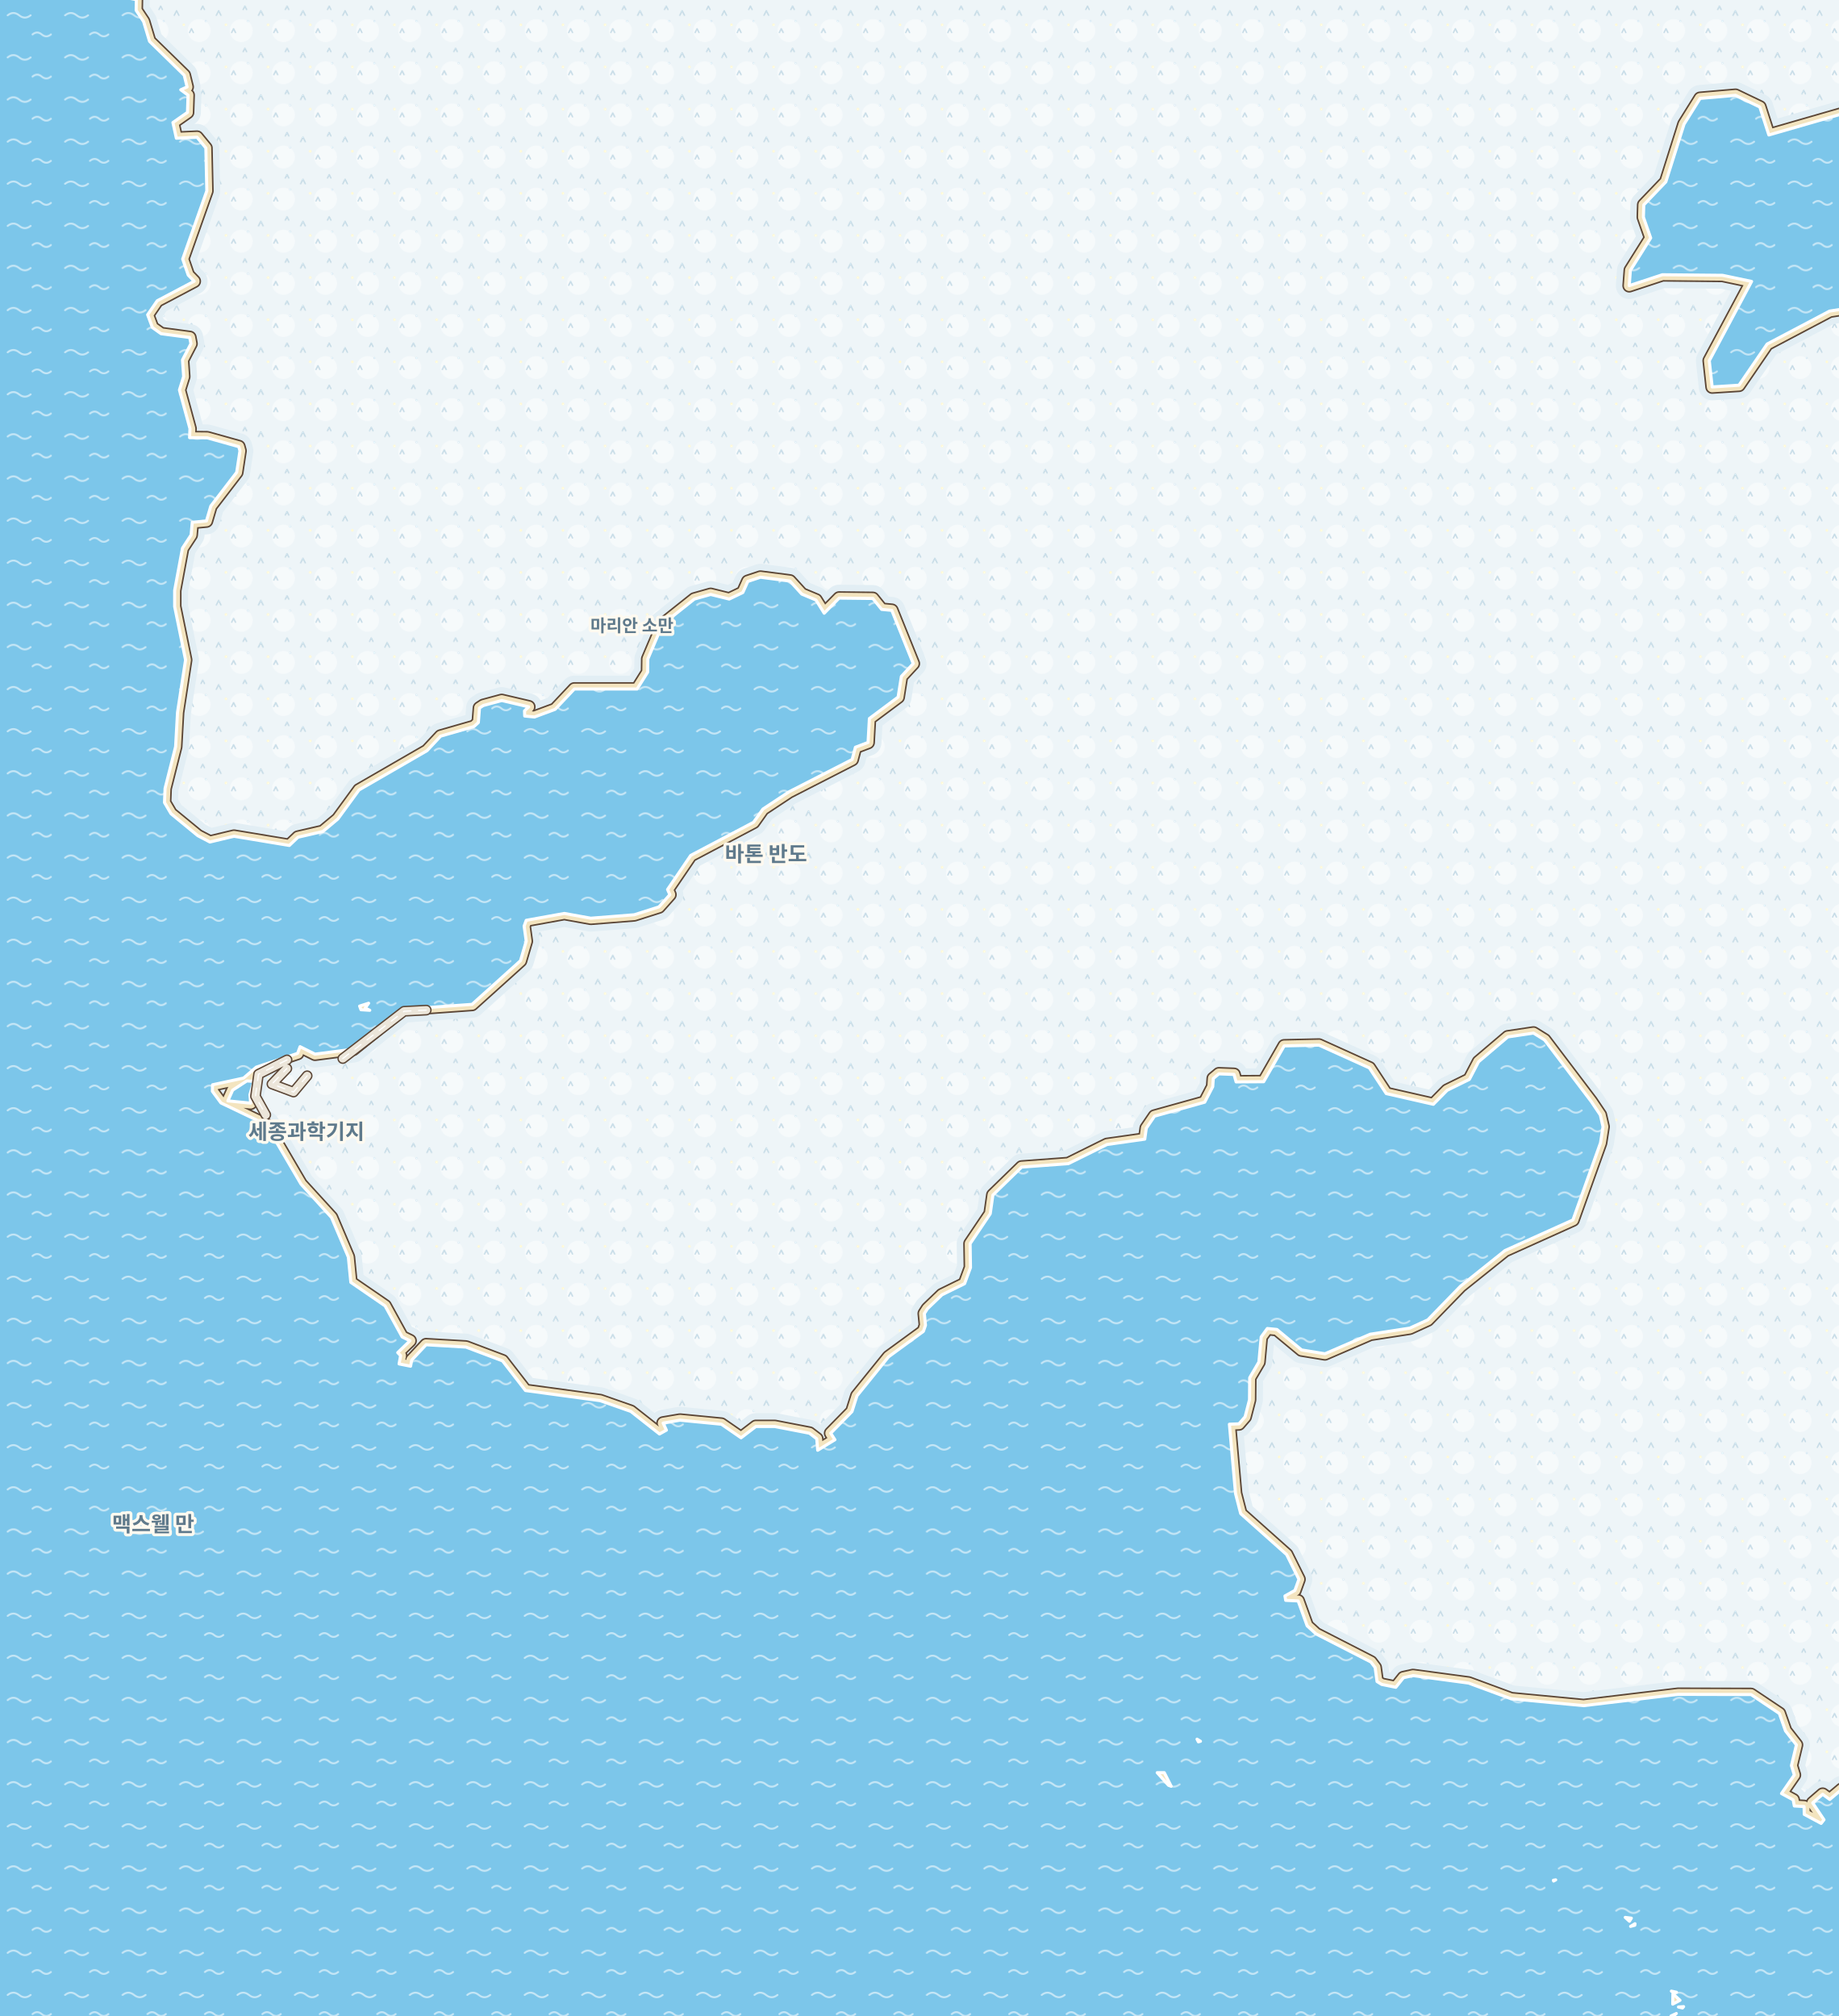
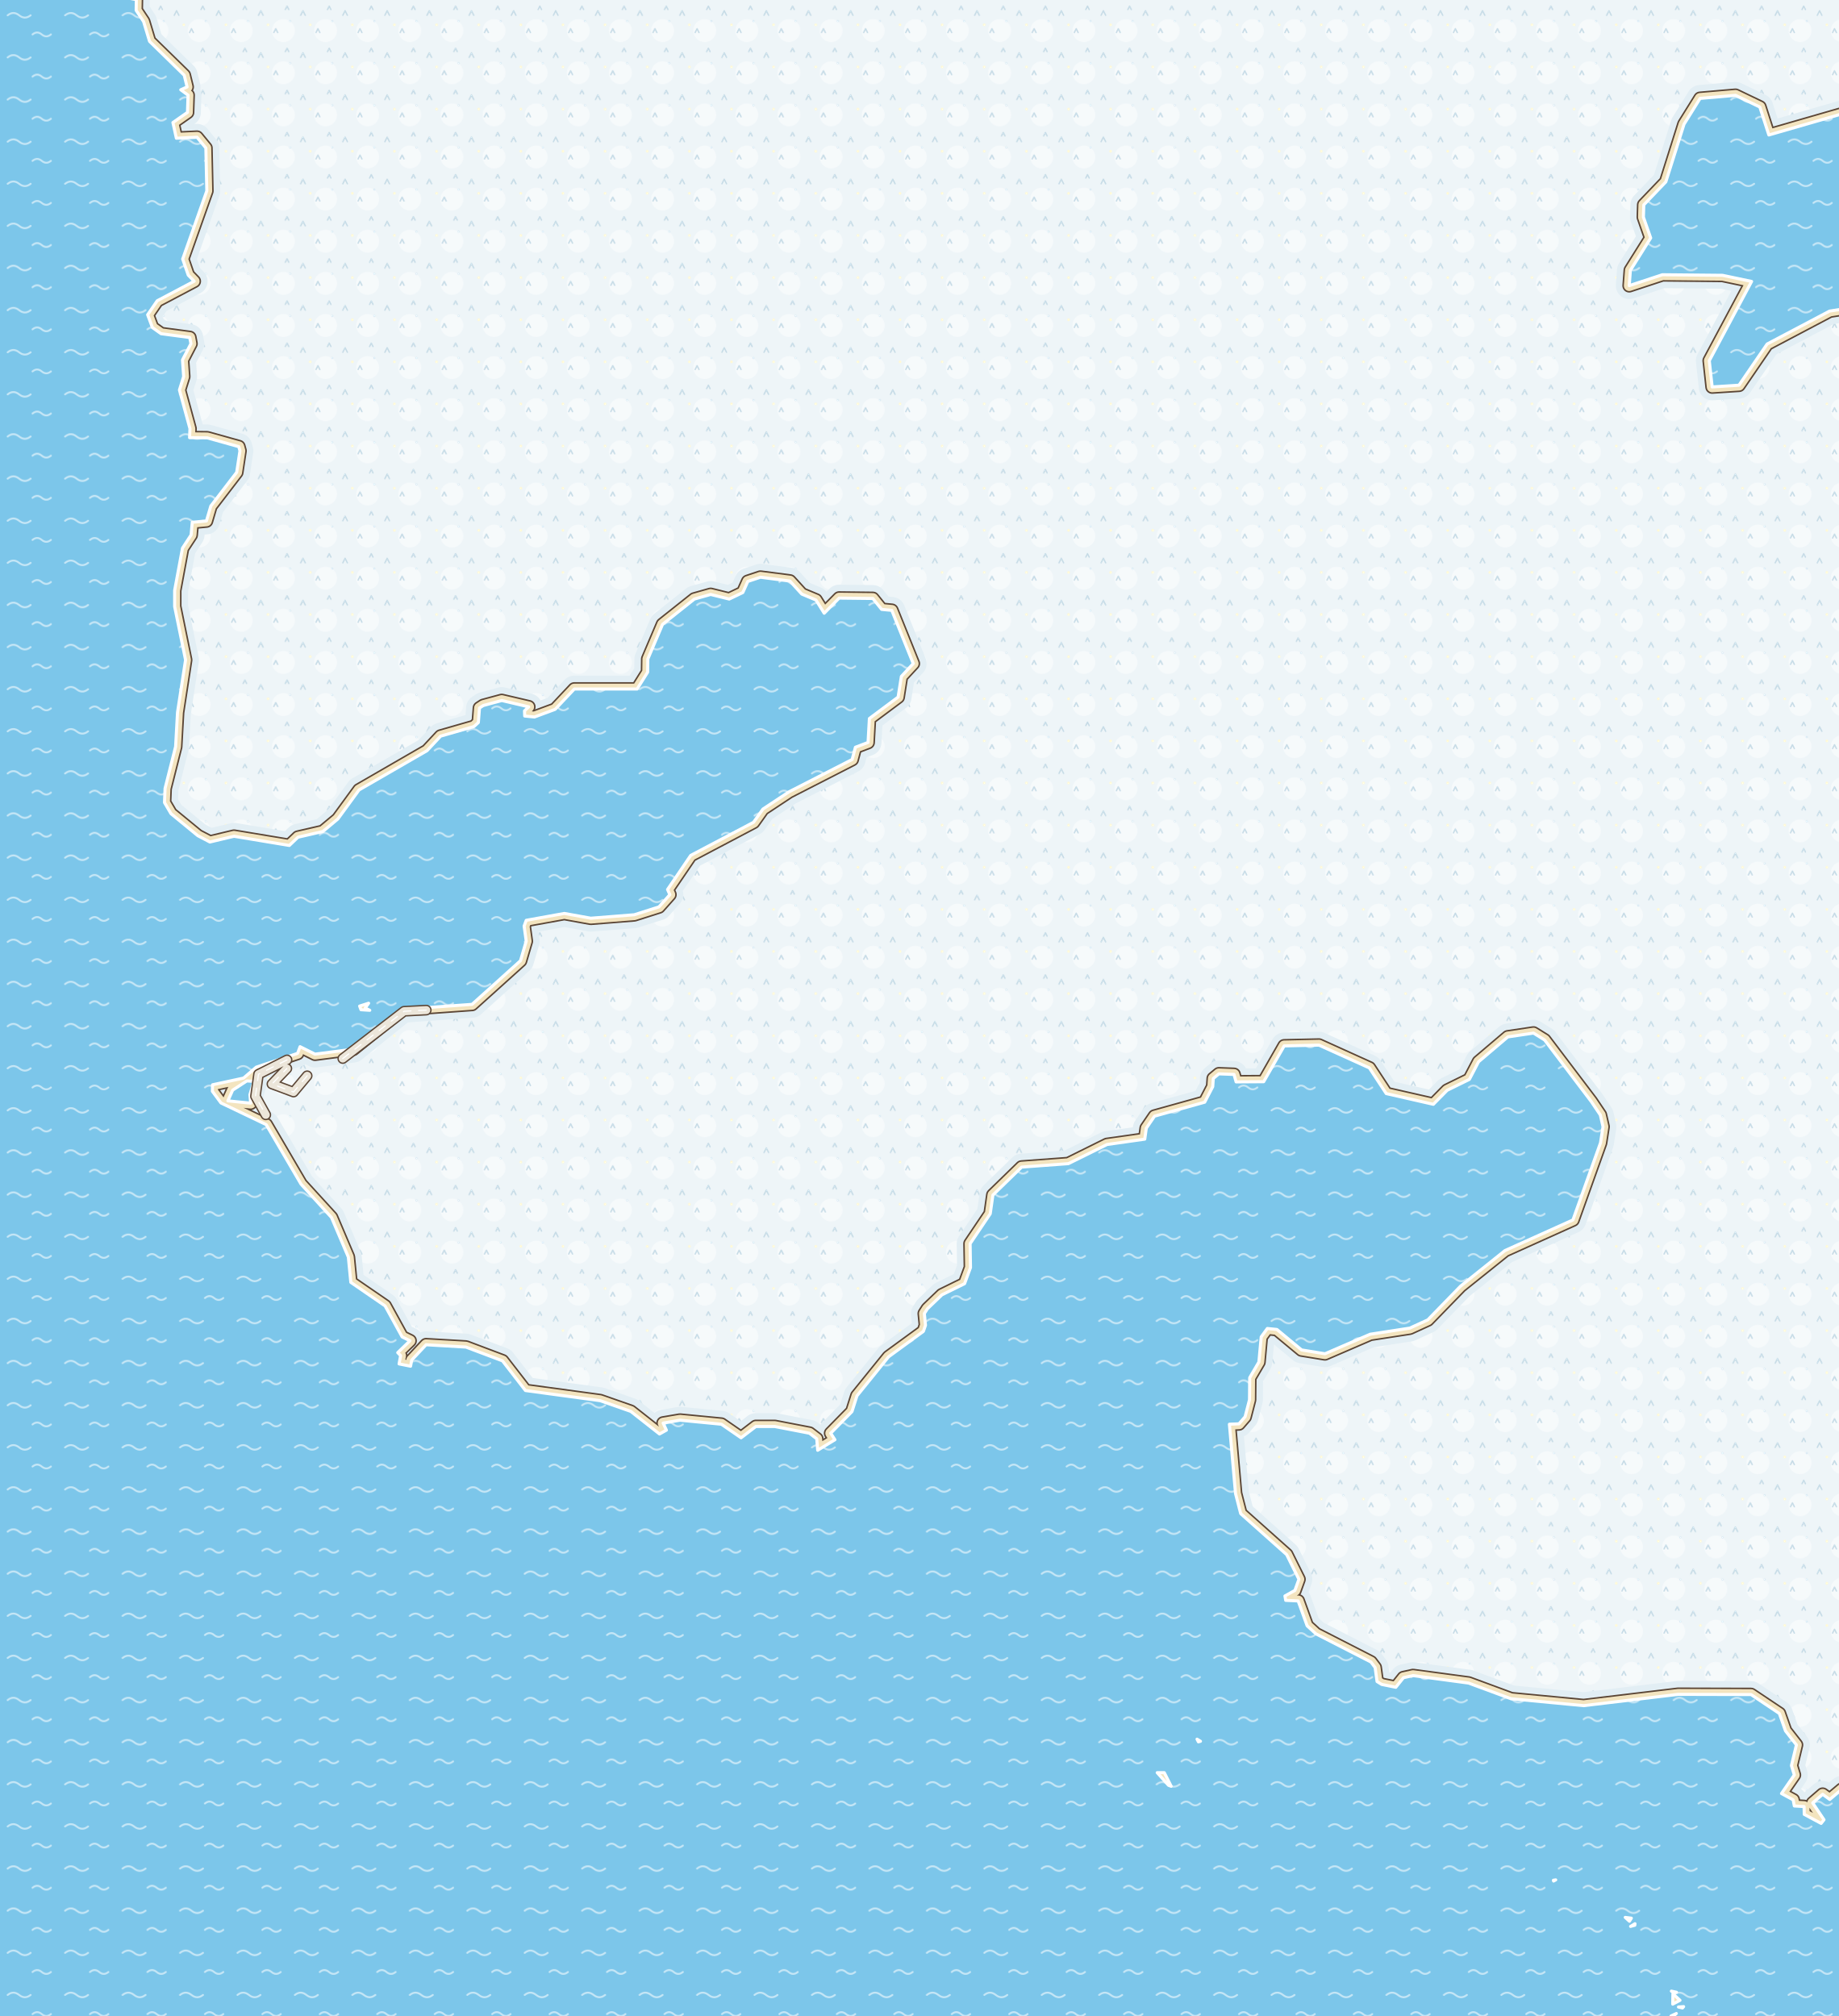
<svg xmlns="http://www.w3.org/2000/svg" viewBox="0 0 960 1053">
  <defs>
    <pattern id="grass" width="22" height="22" patternUnits="userSpaceOnUse">
      <circle cx="16" cy="16" r="6" fill="#ffffff" opacity="0.45" />
      <path d="M3 8 l1.2 -2.4 l1.2 2.4 M11 17 l1 -2 l1 2 M17 5 l0.9 -1.8 l0.9 1.8" stroke="#c6dbe6" stroke-width="0.7" fill="none" stroke-linecap="round" stroke-linejoin="round" />
      <circle cx="8" cy="13" r="0.7" fill="#fff8d6" />
      <circle cx="19.5" cy="11" r="0.6" fill="#dcebf4" />
    </pattern>
    <pattern id="ripple" width="30" height="22" patternUnits="userSpaceOnUse">
      <path d="M4 8 q3 -2.4 6 0 q3 2.4 6 0 M17 18 q2.4 -2 4.8 0 q2.4 2 4.8 0" stroke="#ffffff" stroke-opacity="0.55" stroke-width="1" fill="none" stroke-linecap="round" />
    </pattern>
  </defs>
  <rect x="-20" y="-20" width="1000" height="1093" fill="#eef5f8" />
  <rect x="-20" y="-20" width="1000" height="1093" fill="url(#grass)" />
  <g stroke-linejoin="round" stroke-linecap="round">
    <path d="M-88.5 -60.5L-90.1 -74.7L-89.2 -75.9L-72.5 -85.9L-68.1 -92.8L-54.6 -93.8L-51.6 -87.5L-55.0 -85.6L-51.5 -81.2L-58.3 -81.4L-56.8 -77.0L-50.8 -78.2L-44.7 -74.2L-47.5 -81.2L-38.0 -80.7L-25.9 -67.8L-27.5 -60.8L-20.3 -55.5L-20.3 -48.2L-3.1 -38.3L-2.2 -35.8L-5.5 -27.2L-18.1 -15.6L-10.7 -7.3L7.6 -19.5L8.4 -23.3L3.5 -27.8L9.6 -30.0L29.5 -15.3L32.1 -10.2L32.3 -3.9L41.4 -3.6L36.6 -11.3L60.1 -8.5L65.5 -1.3L71.2 -0.2L71.1 5.4L75.0 11.3L78.1 21.6L96.2 39.3L97.7 45.4L94.4 46.9L98.2 49.7L97.9 58.7L90.3 64.0L92.1 72.2L102.9 71.7L107.5 77.3L108.0 99.7L95.4 135.3L98.3 143.7L101.4 146.9L82.1 157.1L77.1 164.4L79.6 171.1L84.1 174.3L99.1 176.3L99.7 179.5L95.3 188.0L95.9 196.7L93.7 203.7L99.2 223.9L99.0 228.6L108.2 228.7L124.7 233.3L125.3 235.5L123.6 246.7L110.1 264.3L107.8 272.1L100.4 272.8L99.8 279.4L95.3 286.3L91.2 308.4L91.2 316.8L96.9 344.7L92.7 372.1L91.7 390.0L86.2 411.8L85.9 419.2L89.3 425.0L103.3 436.5L109.6 439.8L122.2 436.8L151.1 441.6L155.6 437.3L168.6 434.3L176.4 427.8L187.5 412.6L223.0 392.1L230.1 384.5L247.5 379.5L249.8 377.4L250.4 369.8L252.4 368.5L262.0 365.9L276.1 369.2L273.9 371.3L274.0 374.0L279.1 374.5L289.9 370.5L299.9 359.9L332.7 359.9L338.2 351.1L338.3 344.2L346.0 326.1L362.6 312.9L371.1 310.5L380.8 312.9L387.9 309.5L390.5 303.7L397.1 301.5L412.5 303.5L418.7 310.3L426.1 313.4L430.4 320.3L438.2 312.4L455.8 312.6L460.4 318.3L465.7 318.8L476.9 346.6L470.7 353.3L469.0 364.1L454.0 375.3L453.3 387.8L446.7 390.3L445.0 396.7L412.0 413.6L398.4 422.6L393.5 429.5L360.7 446.8L348.6 464.6L349.8 467.3L344.1 473.7L331.2 477.8L308.5 479.6L294.7 477.1L274.8 480.7L273.7 483.7L274.8 491.6L271.8 501.8L246.5 524.6L210.3 527.2L184.5 548.0L164.5 550.6L156.7 546.7L155.4 550.2L133.8 557.4L127.2 563.1L111.0 566.6L110.9 570.0L115.4 576.1L139.0 587.4L157.2 618.5L173.1 635.9L181.9 656.6L183.2 669.8L201.1 682.1L210.0 698.3L214.1 700.3L207.7 706.5L209.2 708.1L208.4 712.4L214.4 713.6L215.0 710.4L222.5 702.4L243.3 703.6L262.4 710.8L274.4 726.3L313.4 731.6L329.4 737.2L344.4 749.0L348.0 747.0L346.3 743.3L355.1 741.8L376.7 743.9L387.0 751.0L394.7 745.1L404.6 745.1L422.7 748.6L426.5 751.5L427.0 757.5L436.0 752.0L433.8 748.6L444.9 737.3L447.5 729.1L464.0 708.7L482.2 695.4L483.3 692.2L482.7 686.1L484.3 683.6L491.9 676.3L503.7 670.5L506.8 662.1L506.6 649.6L517.1 634.0L518.5 624.2L533.5 609.6L557.9 607.8L578.1 597.8L597.8 595.0L598.6 589.3L602.9 583.0L629.1 575.7L633.3 567.6L633.6 563.3L636.5 560.9L644.4 561.2L645.5 565.1L659.9 565.0L670.6 546.3L688.8 545.9L715.1 557.8L723.9 571.2L748.5 576.8L755.7 569.5L767.3 563.8L772.1 554.6L787.4 541.6L800.8 539.6L806.6 543.2L831.0 575.4L835.7 582.4L837.1 588.5L835.8 596.9L821.4 637.2L785.9 653.2L762.7 671.8L745.6 689.4L736.2 693.7L715.5 696.9L691.9 707.1L679.7 705.1L666.8 694.4L661.8 693.9L658.6 698.3L657.4 711.4L652.6 719.6L652.5 731.1L650.2 740.0L647.0 743.7L642.0 743.9L645.2 780.1L647.9 790.6L671.9 812.0L678.3 824.9L676.2 830.7L671.0 833.6L671.4 835.9L677.9 836.2L682.6 849.2L687.2 853.4L715.9 868.1L718.1 871.0L719.1 878.3L721.5 879.8L728.9 881.3L732.9 876.3L737.9 875.2L766.9 879.1L789.1 887.3L827.0 890.9L876.3 885.0L914.4 885.1L929.2 895.0L932.4 904.1L938.1 911.4L935.5 922.2L937.0 927.1L930.3 936.8L936.4 940.1L937.0 943.3L942.1 943.6L942.2 947.7L951.0 952.4L952.5 950.5L946.6 941.7L951.8 937.2L955.5 939.9L961.8 934.6L970.7 936.0L974.5 921.2L983.7 915.3L988.7 907.1L1020.8 886.1L1028.3 876.8L1052.6 866.9L1052.6 1251.7L-92.6 1251.7L-92.6 -51.1L-88.5 -60.5ZM840.9 1159.4L844.7 1159.2L845.8 1154.5L842.5 1152.2L836.0 1154.6L840.9 1159.4ZM842.7 1152.0L843.2 1150.7L842.0 1150.9L842.7 1152.0ZM843.3 1148.0L845.4 1148.7L846.2 1148.1L843.3 1148.0ZM846.7 1133.1L845.8 1130.9L844.5 1131.1L846.7 1133.1ZM811.3 982.5L812.4 981.9L811.2 982.1L811.3 982.5ZM611.6 933.0L608.0 925.9L604.3 925.9L610.2 932.5L611.6 933.0ZM625.1 908.4L625.8 909.8L626.9 909.5L625.1 908.4ZM192.5 524.0L187.8 525.5L188.5 527.4L193.1 527.7L190.7 526.5L192.5 524.0ZM843.9 1099.6L841.9 1101.3L841.2 1106.2L843.8 1119.9L845.8 1123.1L846.0 1118.6L851.1 1109.9L851.6 1105.7L843.9 1099.6ZM852.5 1104.0L854.6 1104.5L855.2 1103.6L852.5 1104.0ZM873.4 1053.4L875.4 1051.7L872.6 1053.0L873.4 1053.4ZM876.5 1048.3L878.6 1048.8L879.2 1048.1L876.5 1048.3ZM877.3 1044.8L873.6 1041.4L873.5 1046.8L877.3 1044.8ZM874.1 1040.9L875.5 1040.6L872.8 1040.0L874.1 1040.9ZM851.5 1006.2L853.7 1005.6L853.8 1004.8L851.5 1006.2ZM848.7 1001.5L850.9 1003.5L851.9 1001.9L848.7 1001.5ZM132.6 564.8L130.5 571.8L130.9 576.2L119.0 575.0L121.5 569.4L128.9 564.6L132.6 564.8ZM1052.6 147.0L955.4 162.5L922.8 179.7L908.1 201.2L894.1 202.1L892.6 188.4L914.7 147.0L899.5 143.8L868.1 143.5L850.8 149.2L851.4 141.2L862.0 124.3L858.2 113.4L858.4 107.0L869.9 95.0L879.4 64.9L887.8 51.4L906.3 49.8L919.0 55.9L923.7 70.5L973.3 56.2L1015.2 61.1L1023.3 52.7L1051.5 37.5L1052.6 34.7L1052.6 147.0ZM1016.2 16.0L989.1 -0.2L974.9 -16.0L975.7 -20.3L978.2 -21.8L980.3 -43.0L983.4 -50.4L988.7 -56.4L994.4 -72.9L1005.9 -85.5L1007.9 -93.6L1018.2 -101.3L1026.5 -102.3L1033.1 -108.3L1039.8 -109.7L1052.6 -82.6L1052.6 26.3L1028.8 17.3L1016.2 16.0Z" fill="#e2eef4" stroke="#e2eef4" stroke-width="14" fill-rule="evenodd" />
    <path d="M-88.5 -60.5L-90.1 -74.7L-89.2 -75.9L-72.5 -85.9L-68.1 -92.8L-54.6 -93.8L-51.6 -87.5L-55.0 -85.6L-51.5 -81.2L-58.3 -81.4L-56.8 -77.0L-50.8 -78.2L-44.7 -74.2L-47.5 -81.2L-38.0 -80.7L-25.9 -67.8L-27.5 -60.8L-20.3 -55.5L-20.3 -48.2L-3.1 -38.3L-2.2 -35.8L-5.5 -27.2L-18.1 -15.6L-10.7 -7.3L7.6 -19.5L8.4 -23.3L3.5 -27.8L9.6 -30.0L29.5 -15.3L32.1 -10.2L32.3 -3.9L41.4 -3.6L36.6 -11.3L60.1 -8.5L65.5 -1.3L71.2 -0.2L71.1 5.4L75.0 11.3L78.1 21.6L96.2 39.3L97.7 45.4L94.4 46.9L98.2 49.7L97.9 58.7L90.3 64.0L92.1 72.2L102.9 71.7L107.5 77.3L108.0 99.7L95.4 135.3L98.3 143.7L101.4 146.9L82.1 157.1L77.1 164.4L79.6 171.1L84.1 174.3L99.1 176.3L99.7 179.5L95.3 188.0L95.9 196.7L93.7 203.7L99.2 223.9L99.0 228.6L108.2 228.7L124.7 233.3L125.3 235.5L123.6 246.7L110.1 264.3L107.8 272.1L100.4 272.8L99.8 279.4L95.3 286.3L91.2 308.4L91.2 316.8L96.9 344.7L92.7 372.1L91.7 390.0L86.2 411.8L85.9 419.2L89.3 425.0L103.3 436.5L109.6 439.8L122.2 436.8L151.1 441.6L155.6 437.3L168.6 434.3L176.4 427.8L187.5 412.6L223.0 392.1L230.1 384.5L247.5 379.5L249.8 377.4L250.4 369.8L252.4 368.5L262.0 365.9L276.1 369.2L273.9 371.3L274.0 374.0L279.1 374.5L289.9 370.5L299.9 359.9L332.7 359.9L338.2 351.1L338.3 344.2L346.0 326.1L362.6 312.9L371.1 310.5L380.8 312.9L387.9 309.5L390.5 303.7L397.1 301.5L412.5 303.5L418.7 310.3L426.1 313.4L430.4 320.3L438.2 312.4L455.8 312.6L460.4 318.3L465.7 318.8L476.9 346.6L470.7 353.3L469.0 364.1L454.0 375.3L453.3 387.8L446.7 390.3L445.0 396.7L412.0 413.6L398.4 422.6L393.5 429.5L360.7 446.8L348.6 464.6L349.8 467.3L344.1 473.7L331.2 477.8L308.5 479.6L294.7 477.1L274.8 480.7L273.7 483.7L274.8 491.6L271.8 501.8L246.5 524.6L210.3 527.2L184.5 548.0L164.5 550.6L156.7 546.7L155.4 550.2L133.8 557.4L127.2 563.1L111.0 566.6L110.9 570.0L115.4 576.1L139.0 587.4L157.2 618.5L173.1 635.9L181.9 656.6L183.2 669.8L201.1 682.1L210.0 698.3L214.1 700.3L207.7 706.5L209.2 708.1L208.4 712.4L214.4 713.6L215.0 710.4L222.5 702.4L243.3 703.6L262.4 710.8L274.4 726.3L313.4 731.6L329.4 737.2L344.4 749.0L348.0 747.0L346.3 743.3L355.1 741.8L376.7 743.9L387.0 751.0L394.7 745.1L404.6 745.1L422.7 748.6L426.5 751.5L427.0 757.5L436.0 752.0L433.8 748.6L444.9 737.3L447.5 729.1L464.0 708.7L482.2 695.4L483.3 692.2L482.7 686.1L484.3 683.6L491.9 676.3L503.7 670.5L506.8 662.1L506.6 649.6L517.1 634.0L518.5 624.2L533.5 609.6L557.9 607.8L578.1 597.8L597.8 595.0L598.6 589.3L602.9 583.0L629.1 575.7L633.3 567.6L633.6 563.3L636.5 560.9L644.4 561.2L645.5 565.1L659.9 565.0L670.6 546.3L688.8 545.9L715.1 557.8L723.9 571.2L748.5 576.8L755.7 569.5L767.3 563.8L772.1 554.6L787.4 541.6L800.8 539.6L806.6 543.2L831.0 575.4L835.7 582.4L837.1 588.5L835.8 596.9L821.4 637.2L785.9 653.2L762.7 671.8L745.6 689.4L736.2 693.7L715.5 696.9L691.9 707.1L679.7 705.1L666.8 694.4L661.8 693.9L658.6 698.3L657.4 711.4L652.6 719.6L652.5 731.1L650.2 740.0L647.0 743.7L642.0 743.9L645.2 780.1L647.9 790.6L671.9 812.0L678.3 824.9L676.2 830.7L671.0 833.6L671.4 835.9L677.9 836.2L682.6 849.2L687.2 853.4L715.9 868.1L718.1 871.0L719.1 878.3L721.5 879.8L728.9 881.3L732.9 876.3L737.9 875.2L766.9 879.1L789.1 887.3L827.0 890.9L876.3 885.0L914.4 885.1L929.2 895.0L932.4 904.1L938.1 911.4L935.5 922.2L937.0 927.1L930.3 936.8L936.4 940.1L937.0 943.3L942.1 943.6L942.2 947.7L951.0 952.4L952.5 950.5L946.6 941.7L951.8 937.2L955.5 939.9L961.8 934.6L970.7 936.0L974.5 921.2L983.7 915.3L988.7 907.1L1020.8 886.1L1028.3 876.8L1052.6 866.9L1052.6 1251.7L-92.6 1251.7L-92.6 -51.1L-88.5 -60.5ZM840.9 1159.4L844.7 1159.2L845.8 1154.5L842.5 1152.2L836.0 1154.6L840.9 1159.4ZM842.7 1152.0L843.2 1150.7L842.0 1150.9L842.7 1152.0ZM843.3 1148.0L845.4 1148.7L846.2 1148.1L843.3 1148.0ZM846.7 1133.1L845.8 1130.9L844.5 1131.1L846.7 1133.1ZM811.3 982.5L812.4 981.9L811.2 982.1L811.3 982.5ZM611.6 933.0L608.0 925.9L604.3 925.9L610.2 932.5L611.6 933.0ZM625.1 908.4L625.8 909.8L626.9 909.5L625.1 908.4ZM192.5 524.0L187.8 525.5L188.5 527.4L193.1 527.7L190.7 526.5L192.5 524.0ZM843.9 1099.6L841.9 1101.3L841.2 1106.2L843.8 1119.9L845.8 1123.1L846.0 1118.6L851.1 1109.9L851.6 1105.7L843.9 1099.6ZM852.5 1104.0L854.6 1104.5L855.2 1103.6L852.5 1104.0ZM873.4 1053.4L875.4 1051.7L872.6 1053.0L873.4 1053.4ZM876.5 1048.3L878.6 1048.8L879.2 1048.1L876.5 1048.3ZM877.3 1044.8L873.6 1041.4L873.5 1046.8L877.3 1044.8ZM874.1 1040.9L875.5 1040.6L872.8 1040.0L874.1 1040.9ZM851.5 1006.2L853.7 1005.6L853.8 1004.8L851.5 1006.2ZM848.7 1001.5L850.9 1003.5L851.9 1001.9L848.7 1001.5ZM132.6 564.8L130.5 571.8L130.9 576.2L119.0 575.0L121.5 569.4L128.9 564.6L132.6 564.8ZM1052.6 147.0L955.4 162.5L922.8 179.7L908.1 201.2L894.1 202.1L892.6 188.4L914.7 147.0L899.5 143.8L868.1 143.5L850.8 149.2L851.4 141.2L862.0 124.3L858.2 113.4L858.4 107.0L869.9 95.0L879.4 64.9L887.8 51.4L906.3 49.8L919.0 55.9L923.7 70.5L973.3 56.2L1015.2 61.1L1023.3 52.7L1051.5 37.5L1052.6 34.7L1052.6 147.0ZM1016.2 16.0L989.1 -0.2L974.9 -16.0L975.7 -20.3L978.2 -21.8L980.3 -43.0L983.4 -50.4L988.7 -56.4L994.4 -72.9L1005.9 -85.5L1007.9 -93.6L1018.2 -101.3L1026.5 -102.3L1033.1 -108.3L1039.8 -109.7L1052.6 -82.6L1052.6 26.3L1028.8 17.3L1016.2 16.0Z" fill="#f3e4bf" stroke="#5b4636" stroke-width="7.2" fill-rule="evenodd" />
    <path d="M-88.5 -60.5L-90.1 -74.7L-89.2 -75.9L-72.5 -85.9L-68.1 -92.8L-54.6 -93.8L-51.6 -87.5L-55.0 -85.6L-51.5 -81.2L-58.3 -81.4L-56.8 -77.0L-50.8 -78.2L-44.7 -74.2L-47.5 -81.2L-38.0 -80.7L-25.9 -67.8L-27.5 -60.8L-20.3 -55.5L-20.3 -48.2L-3.1 -38.3L-2.2 -35.8L-5.5 -27.2L-18.1 -15.6L-10.7 -7.3L7.6 -19.5L8.4 -23.3L3.5 -27.8L9.6 -30.0L29.5 -15.3L32.1 -10.2L32.3 -3.9L41.4 -3.6L36.6 -11.3L60.1 -8.5L65.5 -1.3L71.2 -0.2L71.1 5.4L75.0 11.3L78.1 21.6L96.2 39.3L97.7 45.4L94.4 46.9L98.2 49.7L97.9 58.7L90.3 64.0L92.1 72.2L102.9 71.7L107.5 77.3L108.0 99.7L95.4 135.3L98.3 143.7L101.4 146.9L82.1 157.1L77.1 164.4L79.6 171.1L84.1 174.3L99.1 176.3L99.7 179.5L95.3 188.0L95.9 196.7L93.7 203.7L99.2 223.9L99.0 228.6L108.2 228.7L124.7 233.3L125.3 235.5L123.6 246.7L110.1 264.3L107.8 272.1L100.4 272.8L99.8 279.4L95.3 286.3L91.2 308.4L91.2 316.8L96.9 344.7L92.7 372.1L91.7 390.0L86.2 411.8L85.9 419.2L89.3 425.0L103.3 436.5L109.6 439.8L122.2 436.8L151.1 441.6L155.6 437.3L168.6 434.3L176.4 427.8L187.5 412.6L223.0 392.1L230.1 384.5L247.5 379.5L249.8 377.4L250.4 369.8L252.4 368.5L262.0 365.9L276.1 369.2L273.9 371.3L274.0 374.0L279.1 374.5L289.9 370.5L299.9 359.9L332.7 359.9L338.2 351.1L338.3 344.2L346.0 326.1L362.6 312.9L371.1 310.5L380.8 312.9L387.9 309.5L390.5 303.7L397.1 301.5L412.5 303.5L418.7 310.3L426.1 313.4L430.4 320.3L438.2 312.4L455.8 312.6L460.4 318.3L465.7 318.8L476.9 346.6L470.7 353.3L469.0 364.1L454.0 375.3L453.3 387.8L446.7 390.3L445.0 396.7L412.0 413.6L398.4 422.6L393.5 429.5L360.7 446.8L348.6 464.6L349.8 467.3L344.1 473.7L331.2 477.8L308.5 479.6L294.7 477.1L274.8 480.7L273.7 483.7L274.8 491.6L271.8 501.8L246.5 524.6L210.3 527.2L184.5 548.0L164.5 550.6L156.7 546.7L155.4 550.2L133.8 557.4L127.2 563.1L111.0 566.6L110.9 570.0L115.4 576.1L139.0 587.4L157.2 618.5L173.1 635.9L181.9 656.6L183.2 669.8L201.1 682.1L210.0 698.3L214.1 700.3L207.7 706.5L209.2 708.1L208.4 712.4L214.4 713.6L215.0 710.4L222.5 702.4L243.3 703.6L262.4 710.8L274.4 726.3L313.4 731.6L329.4 737.2L344.4 749.0L348.0 747.0L346.3 743.3L355.1 741.8L376.7 743.9L387.0 751.0L394.7 745.1L404.6 745.1L422.7 748.6L426.5 751.5L427.0 757.5L436.0 752.0L433.8 748.6L444.9 737.3L447.5 729.1L464.0 708.7L482.2 695.4L483.3 692.2L482.7 686.1L484.3 683.6L491.9 676.3L503.7 670.5L506.8 662.1L506.6 649.6L517.1 634.0L518.5 624.2L533.5 609.6L557.9 607.8L578.1 597.8L597.8 595.0L598.6 589.3L602.9 583.0L629.1 575.7L633.3 567.6L633.6 563.3L636.5 560.9L644.4 561.2L645.5 565.1L659.9 565.0L670.6 546.3L688.8 545.9L715.1 557.8L723.9 571.2L748.5 576.8L755.7 569.5L767.3 563.8L772.1 554.6L787.4 541.6L800.8 539.6L806.6 543.2L831.0 575.4L835.7 582.4L837.1 588.5L835.8 596.9L821.4 637.2L785.9 653.2L762.7 671.8L745.6 689.4L736.2 693.7L715.5 696.9L691.9 707.1L679.7 705.1L666.8 694.4L661.8 693.9L658.6 698.3L657.4 711.4L652.6 719.6L652.5 731.1L650.2 740.0L647.0 743.7L642.0 743.9L645.2 780.1L647.9 790.6L671.9 812.0L678.3 824.9L676.2 830.7L671.0 833.6L671.4 835.9L677.9 836.2L682.6 849.2L687.2 853.4L715.9 868.1L718.1 871.0L719.1 878.3L721.5 879.8L728.9 881.3L732.9 876.3L737.9 875.2L766.9 879.1L789.1 887.3L827.0 890.9L876.3 885.0L914.4 885.1L929.2 895.0L932.4 904.1L938.1 911.4L935.5 922.2L937.0 927.1L930.3 936.8L936.4 940.1L937.0 943.3L942.1 943.6L942.2 947.7L951.0 952.4L952.5 950.5L946.6 941.7L951.8 937.2L955.5 939.9L961.8 934.6L970.7 936.0L974.5 921.2L983.7 915.3L988.7 907.1L1020.8 886.1L1028.3 876.8L1052.6 866.9L1052.6 1251.7L-92.6 1251.7L-92.6 -51.1L-88.5 -60.5ZM840.9 1159.4L844.7 1159.2L845.8 1154.5L842.5 1152.2L836.0 1154.6L840.9 1159.4ZM842.7 1152.0L843.2 1150.7L842.0 1150.9L842.7 1152.0ZM843.3 1148.0L845.4 1148.7L846.2 1148.1L843.3 1148.0ZM846.7 1133.1L845.8 1130.9L844.5 1131.1L846.7 1133.1ZM811.3 982.5L812.4 981.9L811.2 982.1L811.3 982.5ZM611.6 933.0L608.0 925.9L604.3 925.9L610.2 932.5L611.6 933.0ZM625.1 908.4L625.8 909.8L626.9 909.5L625.1 908.4ZM192.5 524.0L187.8 525.5L188.5 527.4L193.1 527.7L190.7 526.5L192.5 524.0ZM843.9 1099.6L841.9 1101.3L841.2 1106.2L843.8 1119.9L845.8 1123.1L846.0 1118.6L851.1 1109.9L851.6 1105.7L843.9 1099.6ZM852.5 1104.0L854.6 1104.5L855.2 1103.6L852.5 1104.0ZM873.4 1053.4L875.4 1051.7L872.6 1053.0L873.4 1053.4ZM876.5 1048.3L878.6 1048.8L879.2 1048.1L876.5 1048.3ZM877.3 1044.8L873.6 1041.4L873.5 1046.8L877.3 1044.8ZM874.1 1040.9L875.5 1040.6L872.8 1040.0L874.1 1040.9ZM851.5 1006.2L853.7 1005.6L853.8 1004.8L851.5 1006.2ZM848.7 1001.5L850.9 1003.5L851.9 1001.9L848.7 1001.5ZM132.6 564.8L130.5 571.8L130.9 576.2L119.0 575.0L121.5 569.4L128.9 564.6L132.6 564.8ZM1052.6 147.0L955.4 162.5L922.8 179.7L908.1 201.2L894.1 202.1L892.6 188.4L914.7 147.0L899.5 143.8L868.1 143.5L850.8 149.2L851.4 141.2L862.0 124.3L858.2 113.4L858.4 107.0L869.9 95.0L879.4 64.9L887.8 51.4L906.3 49.8L919.0 55.9L923.7 70.5L973.3 56.2L1015.2 61.1L1023.3 52.7L1051.5 37.5L1052.6 34.7L1052.6 147.0ZM1016.2 16.0L989.1 -0.2L974.9 -16.0L975.7 -20.3L978.2 -21.8L980.3 -43.0L983.4 -50.4L988.7 -56.4L994.4 -72.9L1005.9 -85.5L1007.9 -93.6L1018.2 -101.3L1026.5 -102.3L1033.1 -108.3L1039.8 -109.7L1052.6 -82.6L1052.6 26.3L1028.8 17.3L1016.2 16.0Z" fill="#f3e4bf" stroke="#f3e4bf" stroke-width="5.6" fill-rule="evenodd" />
    <path d="M-88.5 -60.5L-90.1 -74.7L-89.2 -75.9L-72.5 -85.9L-68.1 -92.8L-54.6 -93.8L-51.6 -87.5L-55.0 -85.6L-51.5 -81.2L-58.3 -81.4L-56.8 -77.0L-50.8 -78.2L-44.7 -74.2L-47.5 -81.2L-38.0 -80.7L-25.9 -67.8L-27.5 -60.8L-20.3 -55.5L-20.3 -48.2L-3.1 -38.3L-2.2 -35.8L-5.5 -27.2L-18.1 -15.6L-10.7 -7.3L7.6 -19.5L8.4 -23.3L3.5 -27.8L9.6 -30.0L29.5 -15.3L32.1 -10.2L32.3 -3.9L41.4 -3.6L36.6 -11.3L60.1 -8.5L65.5 -1.3L71.2 -0.2L71.1 5.4L75.0 11.3L78.1 21.6L96.2 39.3L97.7 45.4L94.4 46.9L98.2 49.7L97.9 58.7L90.3 64.0L92.1 72.2L102.9 71.7L107.5 77.3L108.0 99.7L95.4 135.3L98.3 143.7L101.4 146.9L82.1 157.1L77.1 164.4L79.6 171.1L84.1 174.3L99.1 176.3L99.7 179.5L95.3 188.0L95.9 196.7L93.7 203.7L99.2 223.9L99.0 228.6L108.2 228.7L124.7 233.3L125.3 235.5L123.6 246.7L110.1 264.3L107.8 272.1L100.4 272.8L99.8 279.4L95.3 286.3L91.2 308.4L91.2 316.8L96.9 344.7L92.7 372.1L91.7 390.0L86.2 411.8L85.9 419.2L89.3 425.0L103.3 436.5L109.6 439.8L122.2 436.8L151.1 441.6L155.6 437.3L168.6 434.3L176.4 427.8L187.5 412.6L223.0 392.1L230.1 384.5L247.5 379.5L249.8 377.4L250.4 369.8L252.4 368.5L262.0 365.9L276.1 369.2L273.9 371.3L274.0 374.0L279.1 374.5L289.9 370.5L299.9 359.9L332.7 359.9L338.2 351.1L338.3 344.2L346.0 326.1L362.6 312.9L371.1 310.5L380.8 312.9L387.9 309.5L390.5 303.7L397.1 301.5L412.5 303.5L418.7 310.3L426.1 313.4L430.4 320.3L438.2 312.4L455.8 312.6L460.4 318.3L465.7 318.8L476.9 346.6L470.7 353.3L469.0 364.1L454.0 375.3L453.3 387.8L446.7 390.3L445.0 396.7L412.0 413.6L398.4 422.6L393.5 429.5L360.7 446.8L348.6 464.6L349.8 467.3L344.1 473.7L331.2 477.8L308.5 479.6L294.7 477.1L274.8 480.7L273.7 483.7L274.8 491.6L271.8 501.8L246.5 524.6L210.3 527.2L184.5 548.0L164.5 550.6L156.7 546.7L155.4 550.2L133.8 557.4L127.2 563.1L111.0 566.6L110.9 570.0L115.4 576.1L139.0 587.4L157.2 618.5L173.1 635.9L181.9 656.6L183.2 669.8L201.1 682.1L210.0 698.3L214.1 700.3L207.7 706.5L209.2 708.1L208.4 712.4L214.4 713.6L215.0 710.4L222.5 702.4L243.3 703.6L262.4 710.8L274.4 726.3L313.4 731.6L329.4 737.2L344.4 749.0L348.0 747.0L346.3 743.3L355.1 741.8L376.7 743.9L387.0 751.0L394.7 745.1L404.6 745.1L422.7 748.6L426.5 751.5L427.0 757.5L436.0 752.0L433.8 748.6L444.9 737.3L447.5 729.1L464.0 708.7L482.2 695.4L483.3 692.2L482.7 686.1L484.3 683.6L491.9 676.3L503.7 670.5L506.8 662.1L506.6 649.6L517.1 634.0L518.5 624.2L533.5 609.6L557.9 607.8L578.1 597.8L597.8 595.0L598.6 589.3L602.9 583.0L629.1 575.7L633.3 567.6L633.6 563.3L636.5 560.9L644.4 561.2L645.5 565.1L659.9 565.0L670.6 546.3L688.8 545.9L715.1 557.8L723.9 571.2L748.5 576.8L755.7 569.5L767.3 563.8L772.1 554.6L787.4 541.6L800.8 539.6L806.6 543.2L831.0 575.4L835.7 582.4L837.1 588.5L835.8 596.9L821.4 637.2L785.9 653.2L762.7 671.8L745.6 689.4L736.2 693.7L715.5 696.9L691.9 707.1L679.7 705.1L666.8 694.4L661.8 693.9L658.6 698.3L657.4 711.4L652.6 719.6L652.5 731.1L650.2 740.0L647.0 743.7L642.0 743.9L645.2 780.1L647.9 790.6L671.9 812.0L678.3 824.9L676.2 830.7L671.0 833.6L671.4 835.9L677.9 836.2L682.6 849.2L687.2 853.4L715.9 868.1L718.1 871.0L719.1 878.3L721.5 879.8L728.9 881.3L732.9 876.3L737.9 875.2L766.9 879.1L789.1 887.3L827.0 890.9L876.3 885.0L914.4 885.1L929.2 895.0L932.4 904.1L938.1 911.4L935.5 922.2L937.0 927.1L930.3 936.8L936.4 940.1L937.0 943.3L942.1 943.6L942.2 947.7L951.0 952.4L952.5 950.5L946.6 941.7L951.8 937.2L955.5 939.9L961.8 934.6L970.7 936.0L974.5 921.2L983.7 915.3L988.7 907.1L1020.8 886.1L1028.3 876.8L1052.6 866.9L1052.6 1251.7L-92.6 1251.7L-92.6 -51.1L-88.5 -60.5ZM840.9 1159.4L844.7 1159.2L845.8 1154.5L842.5 1152.2L836.0 1154.6L840.9 1159.4ZM842.7 1152.0L843.2 1150.7L842.0 1150.9L842.7 1152.0ZM843.3 1148.0L845.4 1148.7L846.2 1148.1L843.3 1148.0ZM846.7 1133.1L845.8 1130.9L844.5 1131.1L846.7 1133.1ZM811.3 982.5L812.4 981.9L811.2 982.1L811.3 982.5ZM611.6 933.0L608.0 925.9L604.3 925.9L610.2 932.5L611.6 933.0ZM625.1 908.4L625.8 909.8L626.9 909.5L625.1 908.4ZM192.5 524.0L187.8 525.5L188.5 527.4L193.1 527.7L190.7 526.5L192.5 524.0ZM843.9 1099.6L841.9 1101.3L841.2 1106.2L843.8 1119.9L845.8 1123.1L846.0 1118.6L851.1 1109.9L851.6 1105.7L843.9 1099.6ZM852.5 1104.0L854.6 1104.5L855.2 1103.6L852.5 1104.0ZM873.4 1053.4L875.4 1051.7L872.6 1053.0L873.4 1053.4ZM876.5 1048.3L878.6 1048.8L879.2 1048.1L876.5 1048.3ZM877.3 1044.8L873.6 1041.4L873.5 1046.8L877.3 1044.8ZM874.1 1040.9L875.5 1040.6L872.8 1040.0L874.1 1040.9ZM851.5 1006.2L853.7 1005.6L853.8 1004.8L851.5 1006.2ZM848.7 1001.5L850.9 1003.5L851.9 1001.9L848.7 1001.5ZM132.6 564.8L130.5 571.8L130.9 576.2L119.0 575.0L121.5 569.4L128.9 564.6L132.6 564.8ZM1052.6 147.0L955.4 162.5L922.8 179.7L908.1 201.2L894.1 202.1L892.6 188.4L914.7 147.0L899.5 143.8L868.1 143.5L850.8 149.2L851.4 141.2L862.0 124.3L858.2 113.4L858.4 107.0L869.9 95.0L879.4 64.9L887.8 51.4L906.3 49.8L919.0 55.9L923.7 70.5L973.3 56.2L1015.2 61.1L1023.3 52.7L1051.5 37.5L1052.6 34.7L1052.6 147.0ZM1016.2 16.0L989.1 -0.2L974.9 -16.0L975.7 -20.3L978.2 -21.8L980.3 -43.0L983.4 -50.4L988.7 -56.4L994.4 -72.9L1005.9 -85.5L1007.9 -93.6L1018.2 -101.3L1026.5 -102.3L1033.1 -108.3L1039.8 -109.7L1052.6 -82.6L1052.6 26.3L1028.8 17.3L1016.2 16.0Z" fill="#7cc6ea" stroke="#ffffff" stroke-width="1.6" fill-rule="evenodd" data-zone="water" />
    <path d="M-88.5 -60.5L-90.1 -74.7L-89.2 -75.9L-72.5 -85.9L-68.1 -92.8L-54.6 -93.8L-51.6 -87.5L-55.0 -85.6L-51.5 -81.2L-58.3 -81.4L-56.8 -77.0L-50.8 -78.2L-44.7 -74.2L-47.5 -81.2L-38.0 -80.7L-25.9 -67.8L-27.5 -60.8L-20.3 -55.5L-20.3 -48.2L-3.1 -38.3L-2.2 -35.8L-5.5 -27.2L-18.1 -15.6L-10.7 -7.3L7.6 -19.5L8.4 -23.3L3.5 -27.8L9.6 -30.0L29.5 -15.3L32.1 -10.2L32.3 -3.9L41.4 -3.6L36.6 -11.3L60.1 -8.5L65.5 -1.3L71.2 -0.2L71.1 5.4L75.0 11.3L78.1 21.6L96.2 39.3L97.7 45.4L94.4 46.9L98.2 49.7L97.9 58.7L90.3 64.0L92.1 72.2L102.9 71.7L107.5 77.3L108.0 99.7L95.4 135.3L98.3 143.7L101.4 146.9L82.1 157.1L77.1 164.4L79.6 171.1L84.1 174.3L99.1 176.3L99.7 179.5L95.3 188.0L95.9 196.7L93.7 203.7L99.2 223.9L99.0 228.6L108.2 228.7L124.7 233.3L125.3 235.5L123.6 246.7L110.1 264.3L107.8 272.1L100.4 272.8L99.8 279.4L95.3 286.3L91.2 308.4L91.2 316.8L96.9 344.7L92.7 372.1L91.7 390.0L86.2 411.8L85.9 419.2L89.3 425.0L103.3 436.5L109.6 439.8L122.2 436.8L151.1 441.6L155.6 437.3L168.6 434.3L176.4 427.8L187.5 412.6L223.0 392.1L230.1 384.5L247.5 379.5L249.8 377.4L250.4 369.8L252.4 368.5L262.0 365.9L276.1 369.2L273.9 371.3L274.0 374.0L279.1 374.5L289.9 370.5L299.9 359.9L332.7 359.9L338.2 351.1L338.3 344.2L346.0 326.1L362.6 312.9L371.1 310.5L380.8 312.9L387.9 309.5L390.5 303.7L397.1 301.5L412.5 303.5L418.7 310.3L426.1 313.4L430.4 320.3L438.2 312.4L455.8 312.6L460.4 318.3L465.7 318.8L476.9 346.6L470.7 353.3L469.0 364.1L454.0 375.3L453.3 387.8L446.7 390.3L445.0 396.7L412.0 413.6L398.4 422.6L393.5 429.5L360.7 446.8L348.6 464.6L349.8 467.3L344.1 473.7L331.2 477.8L308.5 479.6L294.7 477.1L274.8 480.7L273.7 483.7L274.8 491.6L271.8 501.8L246.5 524.6L210.3 527.2L184.5 548.0L164.5 550.6L156.7 546.7L155.4 550.2L133.8 557.4L127.2 563.1L111.0 566.6L110.9 570.0L115.4 576.1L139.0 587.4L157.2 618.5L173.1 635.9L181.9 656.6L183.2 669.8L201.1 682.1L210.0 698.3L214.1 700.3L207.7 706.5L209.2 708.1L208.4 712.4L214.4 713.6L215.0 710.4L222.5 702.4L243.3 703.6L262.4 710.8L274.4 726.3L313.4 731.6L329.4 737.2L344.4 749.0L348.0 747.0L346.3 743.3L355.1 741.8L376.7 743.9L387.0 751.0L394.7 745.1L404.6 745.1L422.7 748.6L426.5 751.5L427.0 757.5L436.0 752.0L433.8 748.6L444.9 737.3L447.5 729.1L464.0 708.7L482.2 695.4L483.3 692.2L482.7 686.1L484.3 683.6L491.9 676.3L503.7 670.5L506.8 662.1L506.6 649.6L517.1 634.0L518.5 624.2L533.5 609.6L557.9 607.8L578.1 597.8L597.8 595.0L598.6 589.3L602.9 583.0L629.1 575.7L633.3 567.6L633.6 563.3L636.5 560.9L644.4 561.2L645.5 565.1L659.9 565.0L670.6 546.3L688.8 545.9L715.1 557.8L723.9 571.2L748.5 576.8L755.7 569.5L767.3 563.8L772.1 554.6L787.4 541.6L800.8 539.6L806.6 543.2L831.0 575.4L835.7 582.4L837.1 588.5L835.8 596.9L821.4 637.2L785.9 653.2L762.7 671.8L745.6 689.4L736.2 693.7L715.5 696.9L691.9 707.1L679.7 705.1L666.8 694.4L661.8 693.9L658.6 698.3L657.4 711.4L652.6 719.6L652.5 731.1L650.2 740.0L647.0 743.7L642.0 743.9L645.2 780.1L647.9 790.6L671.9 812.0L678.3 824.9L676.2 830.7L671.0 833.6L671.4 835.9L677.9 836.2L682.6 849.2L687.2 853.4L715.9 868.1L718.1 871.0L719.1 878.3L721.5 879.8L728.9 881.3L732.9 876.3L737.9 875.2L766.9 879.1L789.1 887.3L827.0 890.9L876.3 885.0L914.4 885.1L929.2 895.0L932.4 904.1L938.1 911.4L935.5 922.2L937.0 927.1L930.3 936.8L936.4 940.1L937.0 943.3L942.1 943.6L942.2 947.7L951.0 952.4L952.5 950.5L946.6 941.7L951.8 937.2L955.5 939.9L961.8 934.6L970.7 936.0L974.5 921.2L983.7 915.3L988.7 907.1L1020.8 886.1L1028.3 876.8L1052.6 866.9L1052.6 1251.7L-92.6 1251.7L-92.6 -51.1L-88.5 -60.5ZM840.9 1159.4L844.7 1159.2L845.8 1154.5L842.5 1152.2L836.0 1154.6L840.9 1159.4ZM842.7 1152.0L843.2 1150.7L842.0 1150.9L842.7 1152.0ZM843.3 1148.0L845.4 1148.7L846.2 1148.1L843.3 1148.0ZM846.7 1133.1L845.8 1130.9L844.5 1131.1L846.7 1133.1ZM811.3 982.5L812.4 981.9L811.2 982.1L811.3 982.5ZM611.6 933.0L608.0 925.9L604.3 925.9L610.2 932.5L611.6 933.0ZM625.1 908.4L625.8 909.8L626.9 909.5L625.1 908.4ZM192.5 524.0L187.8 525.5L188.5 527.4L193.1 527.7L190.7 526.5L192.5 524.0ZM843.9 1099.6L841.9 1101.3L841.2 1106.2L843.8 1119.9L845.8 1123.1L846.0 1118.6L851.1 1109.9L851.6 1105.7L843.9 1099.6ZM852.5 1104.0L854.6 1104.5L855.2 1103.6L852.5 1104.0ZM873.4 1053.4L875.4 1051.7L872.6 1053.0L873.4 1053.4ZM876.5 1048.3L878.6 1048.8L879.2 1048.1L876.5 1048.3ZM877.3 1044.8L873.6 1041.4L873.5 1046.8L877.3 1044.8ZM874.1 1040.9L875.5 1040.6L872.8 1040.0L874.1 1040.9ZM851.5 1006.2L853.7 1005.6L853.8 1004.8L851.5 1006.2ZM848.7 1001.5L850.9 1003.5L851.9 1001.9L848.7 1001.5ZM132.6 564.8L130.5 571.8L130.9 576.2L119.0 575.0L121.5 569.4L128.9 564.6L132.6 564.8ZM1052.6 147.0L955.4 162.5L922.8 179.7L908.1 201.2L894.1 202.1L892.6 188.4L914.7 147.0L899.5 143.8L868.1 143.5L850.8 149.2L851.4 141.2L862.0 124.3L858.2 113.4L858.4 107.0L869.9 95.0L879.4 64.9L887.8 51.4L906.3 49.8L919.0 55.9L923.7 70.5L973.3 56.2L1015.2 61.1L1023.3 52.7L1051.5 37.5L1052.6 34.7L1052.6 147.0ZM1016.2 16.0L989.1 -0.2L974.9 -16.0L975.7 -20.3L978.2 -21.8L980.3 -43.0L983.4 -50.4L988.7 -56.4L994.4 -72.9L1005.9 -85.5L1007.9 -93.6L1018.2 -101.3L1026.5 -102.3L1033.1 -108.3L1039.8 -109.7L1052.6 -82.6L1052.6 26.3L1028.8 17.3L1016.2 16.0Z" fill="url(#ripple)" fill-rule="evenodd" />
  </g>
  <g fill="none" stroke-linecap="round" stroke-linejoin="round">
    <path d="M149.9 553.6L135.0 561.1L133.4 572.6L138.8 582.3M160.4 561.9L153.3 570.4L142.0 566.2L149.8 558.1M179.0 552.9L211.0 528.2L222.6 527.6" stroke="#5b4636" stroke-width="5.6" />
    <path d="M149.9 553.6L135.0 561.1L133.4 572.6L138.8 582.3M160.4 561.9L153.3 570.4L142.0 566.2L149.8 558.1M179.0 552.9L211.0 528.2L222.6 527.6" stroke="#ece6da" stroke-width="4.2" data-zone="road" />
    <path d="M149.9 553.6L135.0 561.1L133.4 572.6L138.8 582.3M160.4 561.9L153.3 570.4L142.0 566.2L149.8 558.1M179.0 552.9L211.0 528.2L222.6 527.6" stroke="#ffffff" stroke-width="0.6" stroke-dasharray="4 4" />
  </g>
-   <g font-family="'Apple SD Gothic Neo', 'Noto Sans KR', sans-serif" font-weight="800" fill="#5f7a8c" text-anchor="middle" stroke="#fffaf0" stroke-width="3" paint-order="stroke" stroke-linejoin="round">
-     <text x="160" y="595" font-size="11">세종과학기지</text>
-     <text x="400" y="450" font-size="11">바톤 반도</text>
-     <text x="330" y="330" font-size="9">마리안 소만</text>
-     <text x="80" y="800" font-size="11">맥스웰 만</text>
-   </g>
</svg>
